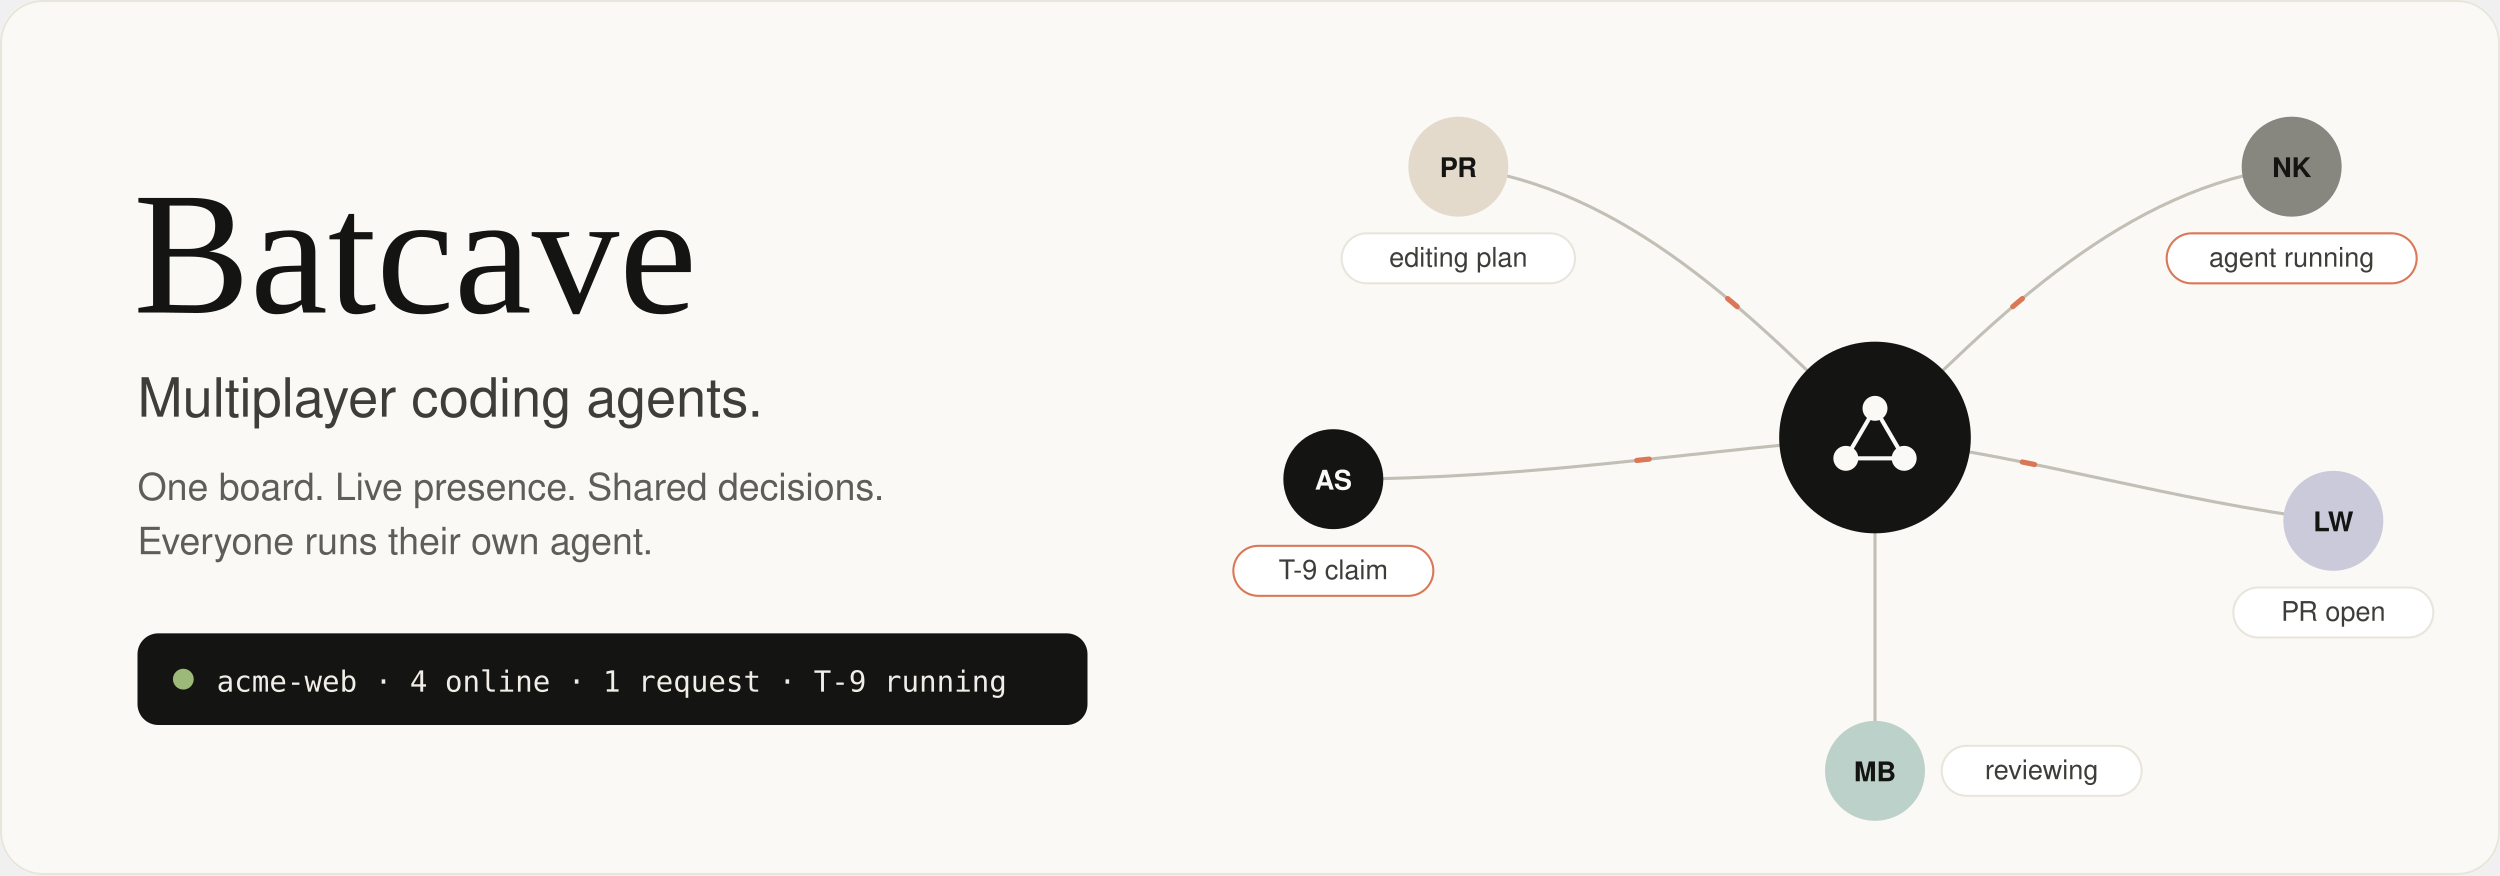
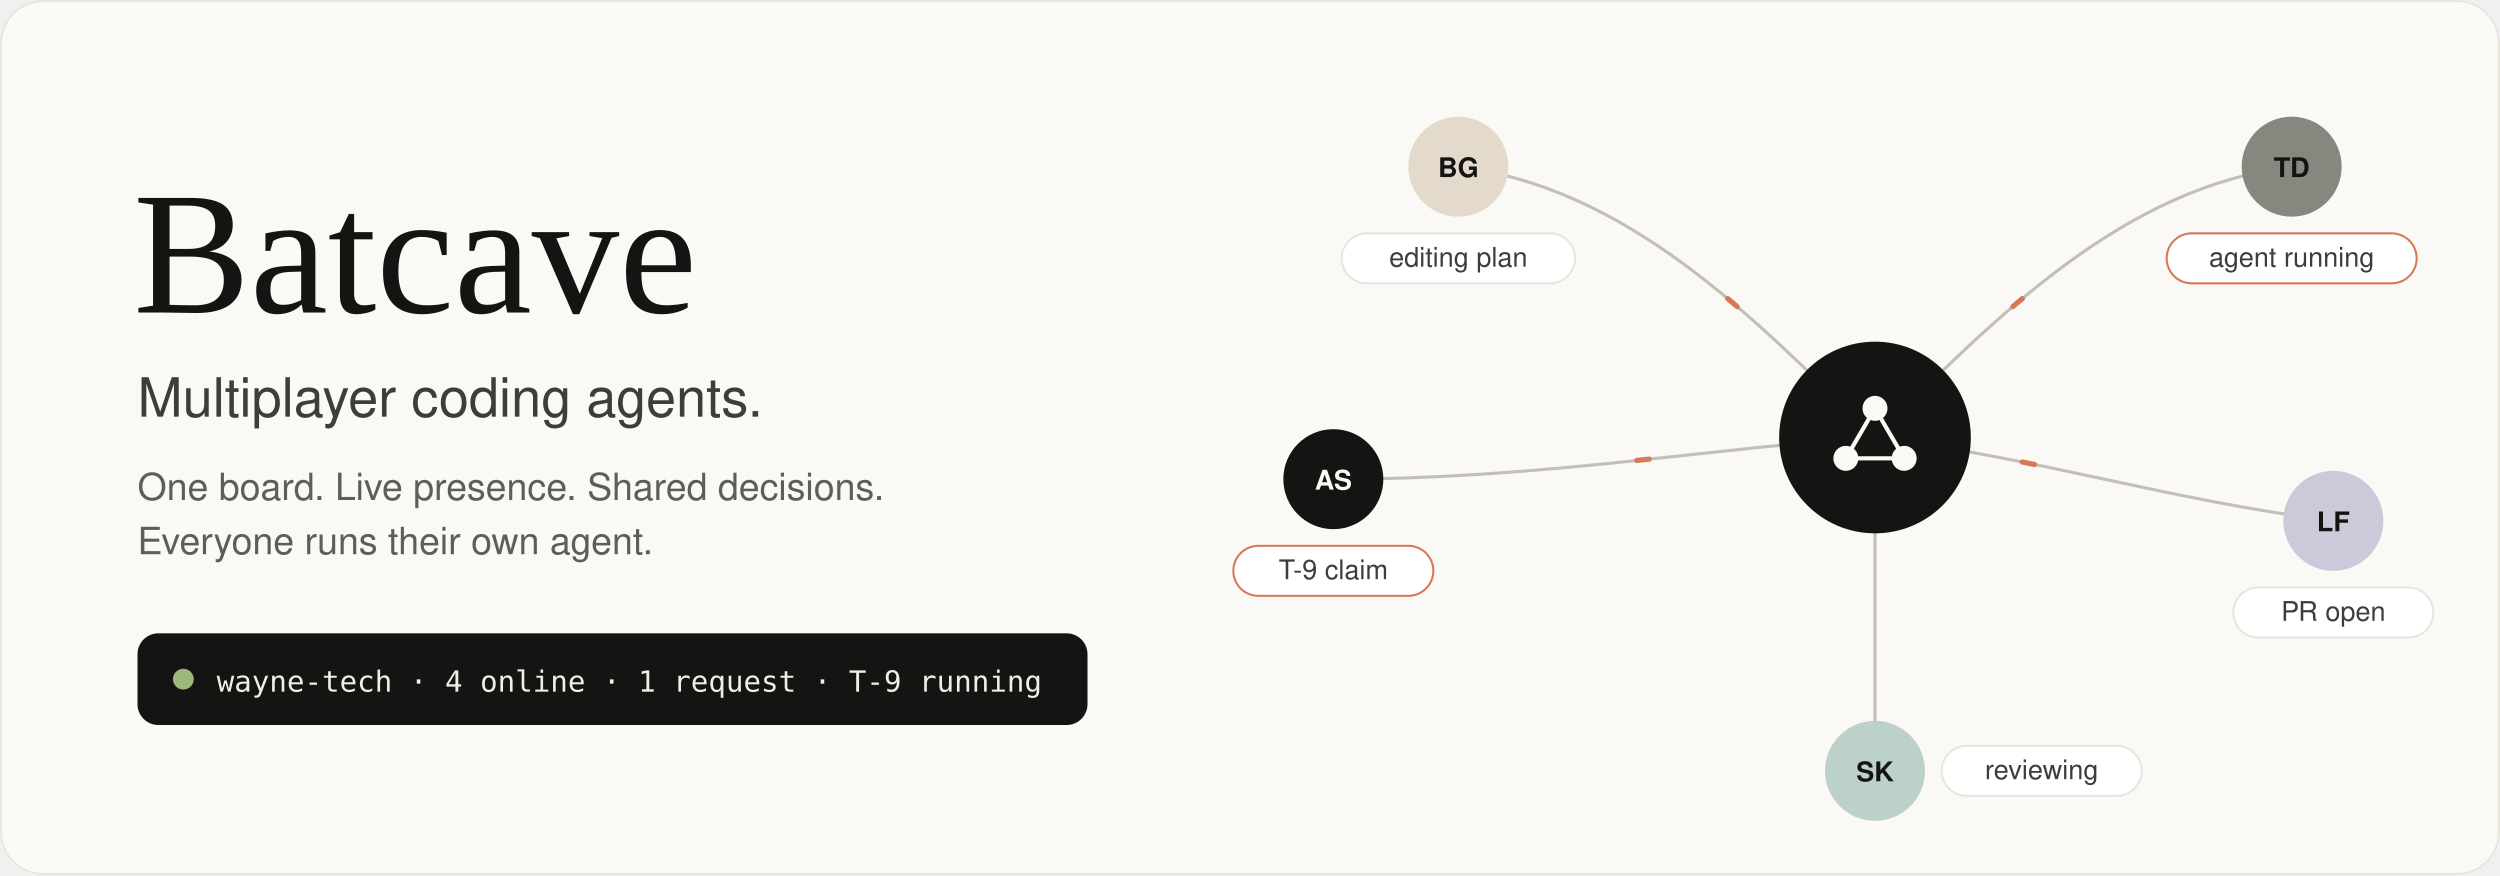
<svg xmlns="http://www.w3.org/2000/svg" viewBox="0 0 1200 420" width="1200" height="420" role="img" aria-label="Batcave: multiplayer coding agents. Five teammates, each running their own agent, connected to one shared hub.">
  <style>
    .serif{font-family:Georgia,'Times New Roman',serif}
    .sans{font-family:-apple-system,BlinkMacSystemFont,'Segoe UI',Helvetica,Arial,sans-serif}
    .mono{font-family:'SF Mono',Menlo,Consolas,monospace}
    .wire{stroke:#C2C0B6;stroke-width:1.5;fill:none}
    .flow{stroke:#D97757;stroke-width:2.5;fill:none;stroke-linecap:round;stroke-dasharray:6 140;animation:flow 3.2s linear infinite}
    .flow.b{animation-delay:-.7s}.flow.c{animation-delay:-1.4s}.flow.d{animation-delay:-2.1s}.flow.e{animation-delay:-2.7s}
    @keyframes flow{to{stroke-dashoffset:-146}}
    .ring{fill:none;stroke:#D97757;stroke-width:1.5;opacity:0;transform-origin:900px 210px;animation:ring 3.2s ease-out infinite}
    .ring.two{animation-delay:1.6s}
    @keyframes ring{0%{opacity:.6;transform:scale(.6)}100%{opacity:0;transform:scale(1.9)}}
    .live{animation:live 1.6s ease-in-out infinite}
    @keyframes live{50%{opacity:.25}}
  </style>
  <rect width="1200" height="420" rx="20" fill="#FAF9F5" />
  <rect x="0.5" y="0.5" width="1199" height="419" rx="20" fill="none" stroke="#E8E6DC" />
  <text x="64" y="150" class="serif" font-size="84" fill="#141413">Batcave</text>
  <text x="66" y="200" class="sans" font-size="26" fill="#3D3D3A">Multiplayer coding agents.</text>
  <text x="66" y="240" class="sans" font-size="18" fill="#5E5D59">One board. Live presence. Shared decisions.</text>
  <text x="66" y="266" class="sans" font-size="18" fill="#5E5D59">Everyone runs their own agent.</text>
  <g transform="translate(66 304)">
    <rect width="456" height="44" rx="10" fill="#141413" />
    <circle cx="22" cy="22" r="5" fill="#9DB97A" class="live" />
-     <text x="38" y="28" class="mono" font-size="14" fill="#F0EEE6">acme-web · 4 online · 1 request · T-9 running</text>
+     <text x="38" y="28" class="mono" font-size="14" fill="#F0EEE6">wayne-tech · 4 online · 1 request · T-9 running</text>
  </g>
  <path class="wire" d="M700 80 C 780 90, 840 150, 900 210" />
  <path class="wire" d="M1100 80 C 1020 90, 960 150, 900 210" />
  <path class="wire" d="M640 230 C 740 230, 820 215, 900 210" />
  <path class="wire" d="M1120 250 C 1040 240, 980 220, 900 210" />
  <path class="wire" d="M900 370 C 900 310, 900 260, 900 210" />
  <path class="flow" d="M700 80 C 780 90, 840 150, 900 210" />
  <path class="flow b" d="M1100 80 C 1020 90, 960 150, 900 210" />
  <path class="flow c" d="M640 230 C 740 230, 820 215, 900 210" />
  <path class="flow d" d="M1120 250 C 1040 240, 980 220, 900 210" />
  <path class="flow e" d="M900 370 C 900 310, 900 260, 900 210" />
  <circle class="ring" cx="900" cy="210" r="46" />
  <circle class="ring two" cx="900" cy="210" r="46" />
  <circle cx="900" cy="210" r="46" fill="#141413" />
  <g fill="#FAF9F5">
    <circle cx="900" cy="196" r="6" />
    <circle cx="886" cy="220" r="6" />
    <circle cx="914" cy="220" r="6" />
  </g>
  <g stroke="#FAF9F5" stroke-width="2">
    <path d="M900 196 L886 220 L914 220 Z" fill="none" />
  </g>
  <g class="sans" font-size="13">
    <g transform="translate(700 80)">
      <circle r="24" fill="#E3DACC" />
-       <text text-anchor="middle" y="5" font-weight="700" fill="#141413">PR</text>
+       <text text-anchor="middle" y="5" font-weight="700" fill="#141413">BG</text>
      <rect x="-56" y="32" width="112" height="24" rx="12" fill="#FFFFFF" stroke="#E8E6DC" />
      <text x="0" y="48" text-anchor="middle" fill="#3D3D3A">editing plan</text>
    </g>
    <g transform="translate(1100 80)">
      <circle r="24" fill="#87867F" />
-       <text text-anchor="middle" y="5" font-weight="700" fill="#141413">NK</text>
+       <text text-anchor="middle" y="5" font-weight="700" fill="#141413">TD</text>
      <rect x="-60" y="32" width="120" height="24" rx="12" fill="#FFFFFF" stroke="#D97757" />
      <text x="0" y="48" text-anchor="middle" fill="#3D3D3A">agent running</text>
    </g>
    <g transform="translate(640 230)">
      <circle r="24" fill="#141413" />
      <text text-anchor="middle" y="5" font-weight="700" fill="#FAF9F5">AS</text>
      <rect x="-48" y="32" width="96" height="24" rx="12" fill="#FFFFFF" stroke="#D97757" />
      <text x="0" y="48" text-anchor="middle" fill="#3D3D3A">T-9 claim</text>
    </g>
    <g transform="translate(1120 250)">
      <circle r="24" fill="#CBCADB" />
-       <text text-anchor="middle" y="5" font-weight="700" fill="#141413">LW</text>
+       <text text-anchor="middle" y="5" font-weight="700" fill="#141413">LF</text>
      <rect x="-48" y="32" width="96" height="24" rx="12" fill="#FFFFFF" stroke="#E8E6DC" />
      <text x="0" y="48" text-anchor="middle" fill="#3D3D3A">PR open</text>
    </g>
    <g transform="translate(900 370)">
      <circle r="24" fill="#BCD1CA" />
-       <text text-anchor="middle" y="5" font-weight="700" fill="#141413">MB</text>
+       <text text-anchor="middle" y="5" font-weight="700" fill="#141413">SK</text>
      <rect x="32" y="-12" width="96" height="24" rx="12" fill="#FFFFFF" stroke="#E8E6DC" />
      <text x="80" y="4" text-anchor="middle" fill="#3D3D3A">reviewing</text>
    </g>
  </g>
</svg>
